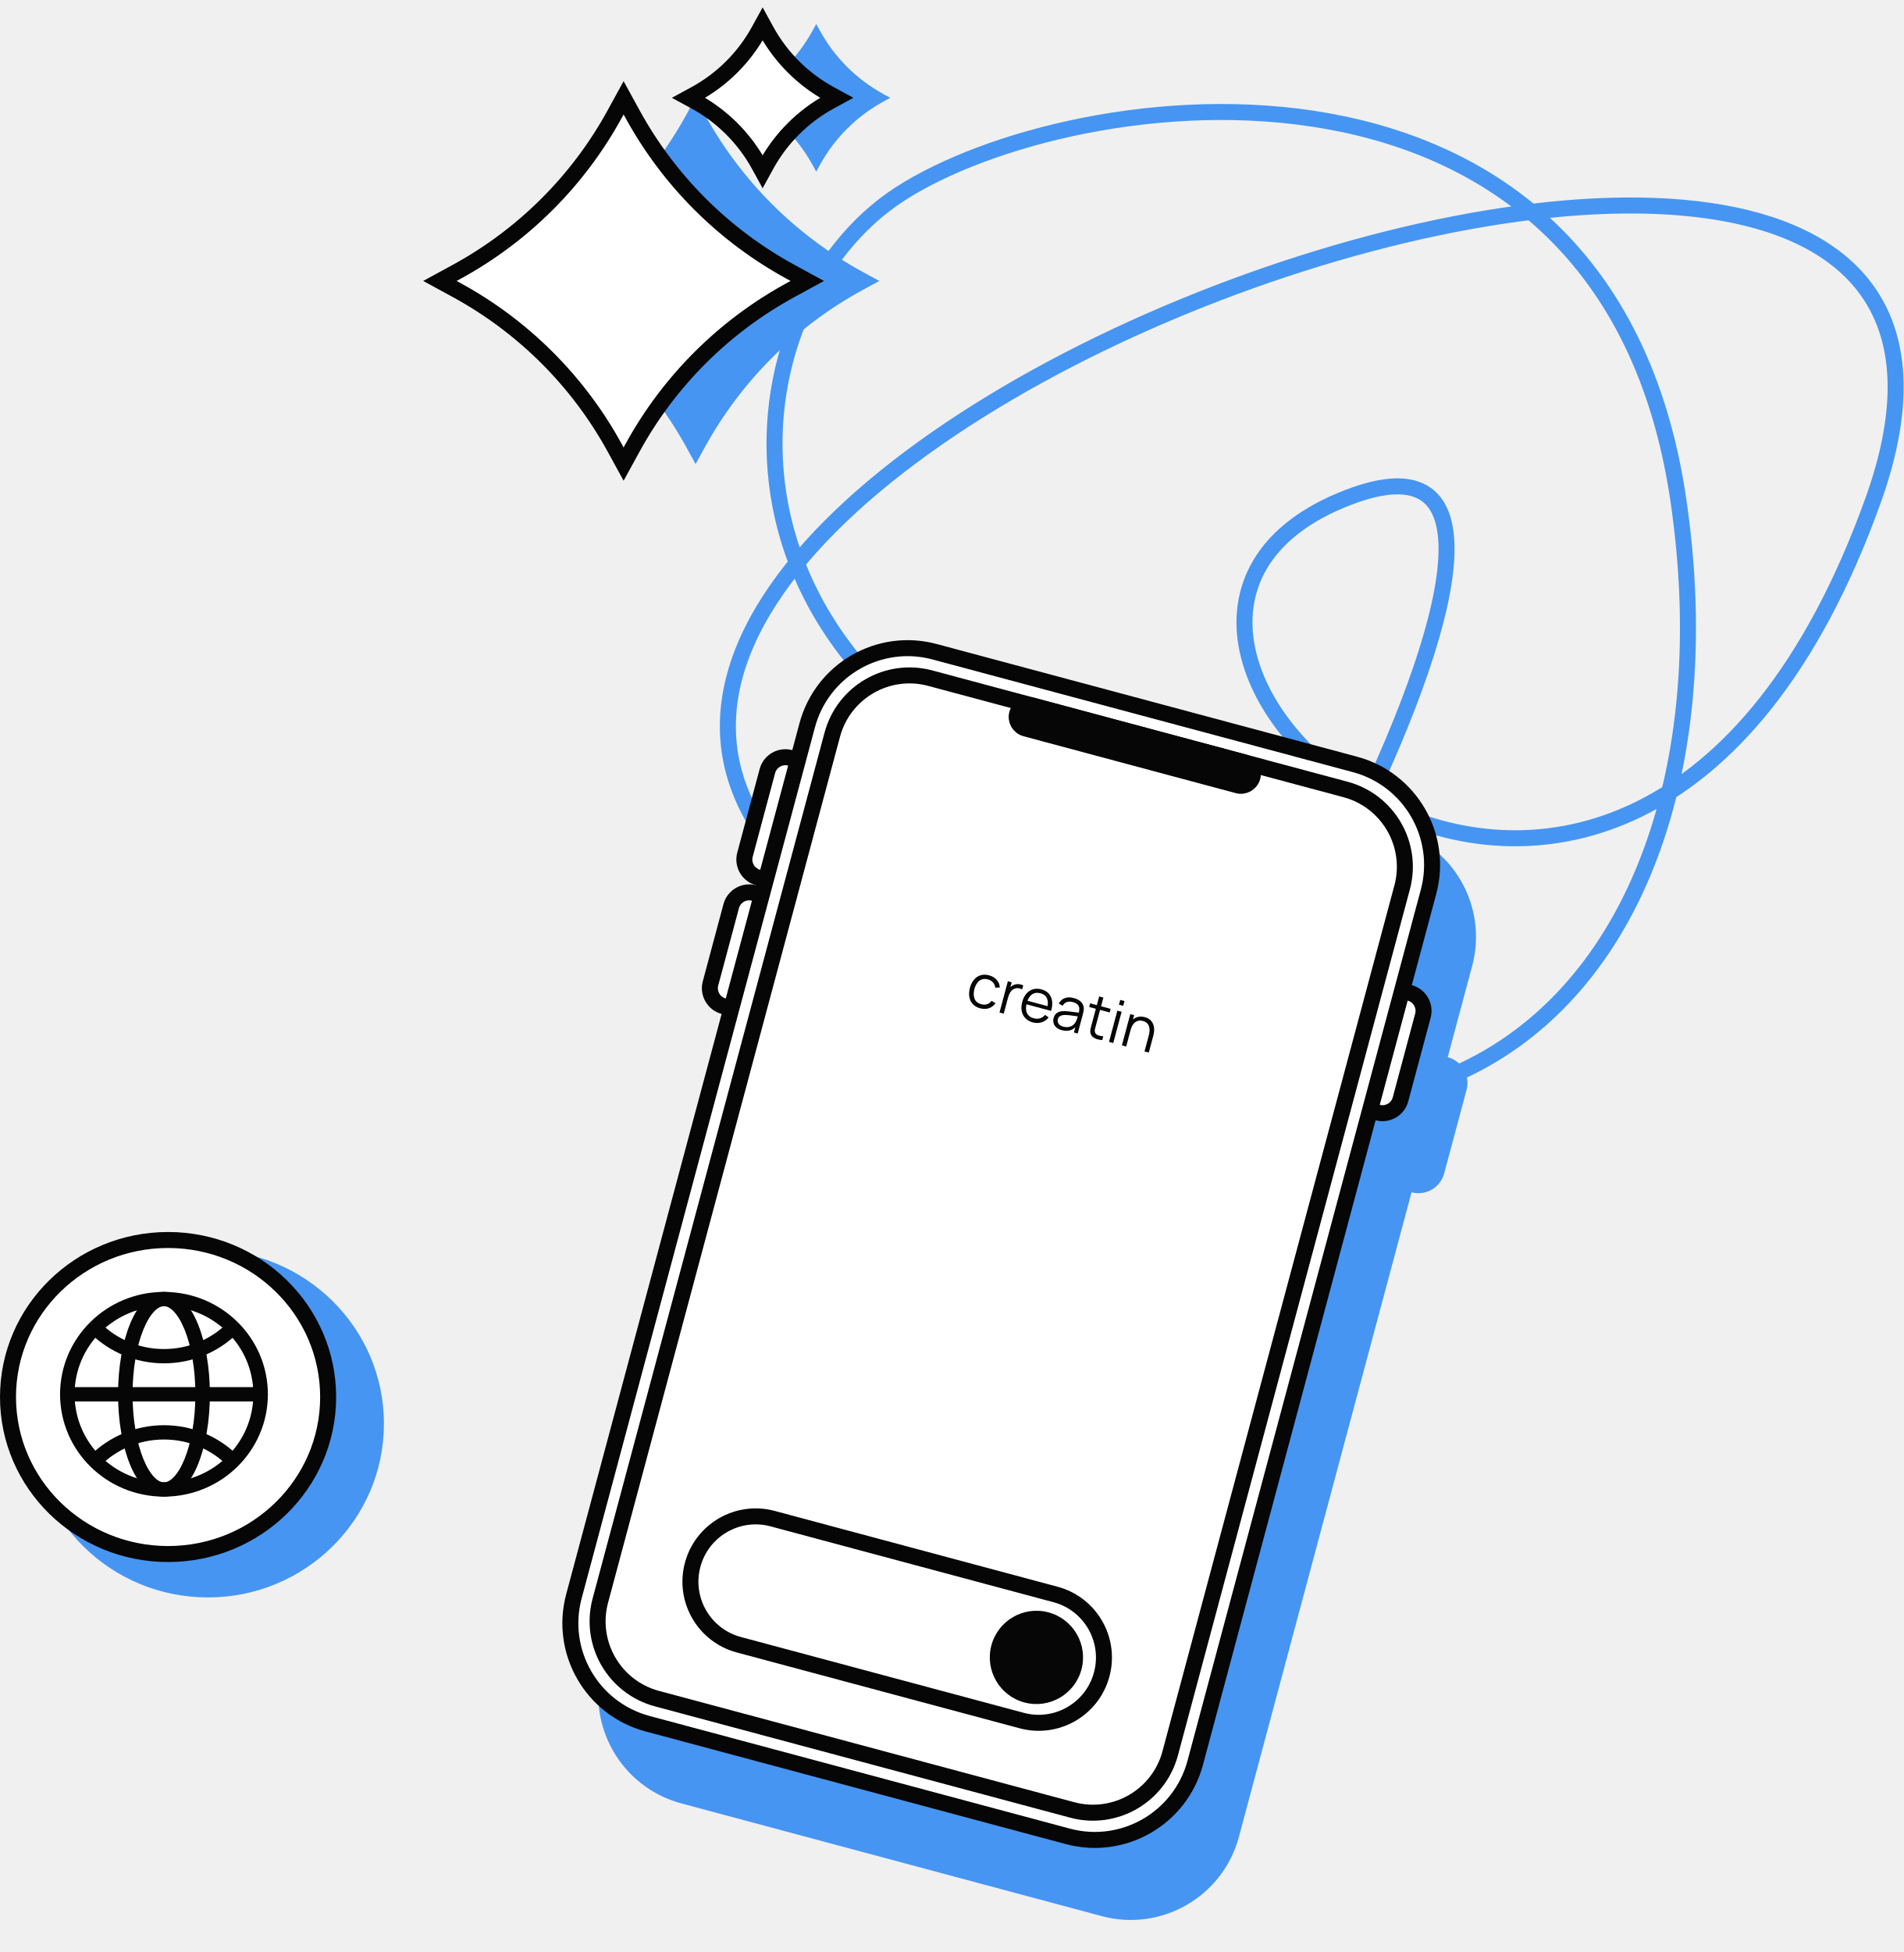
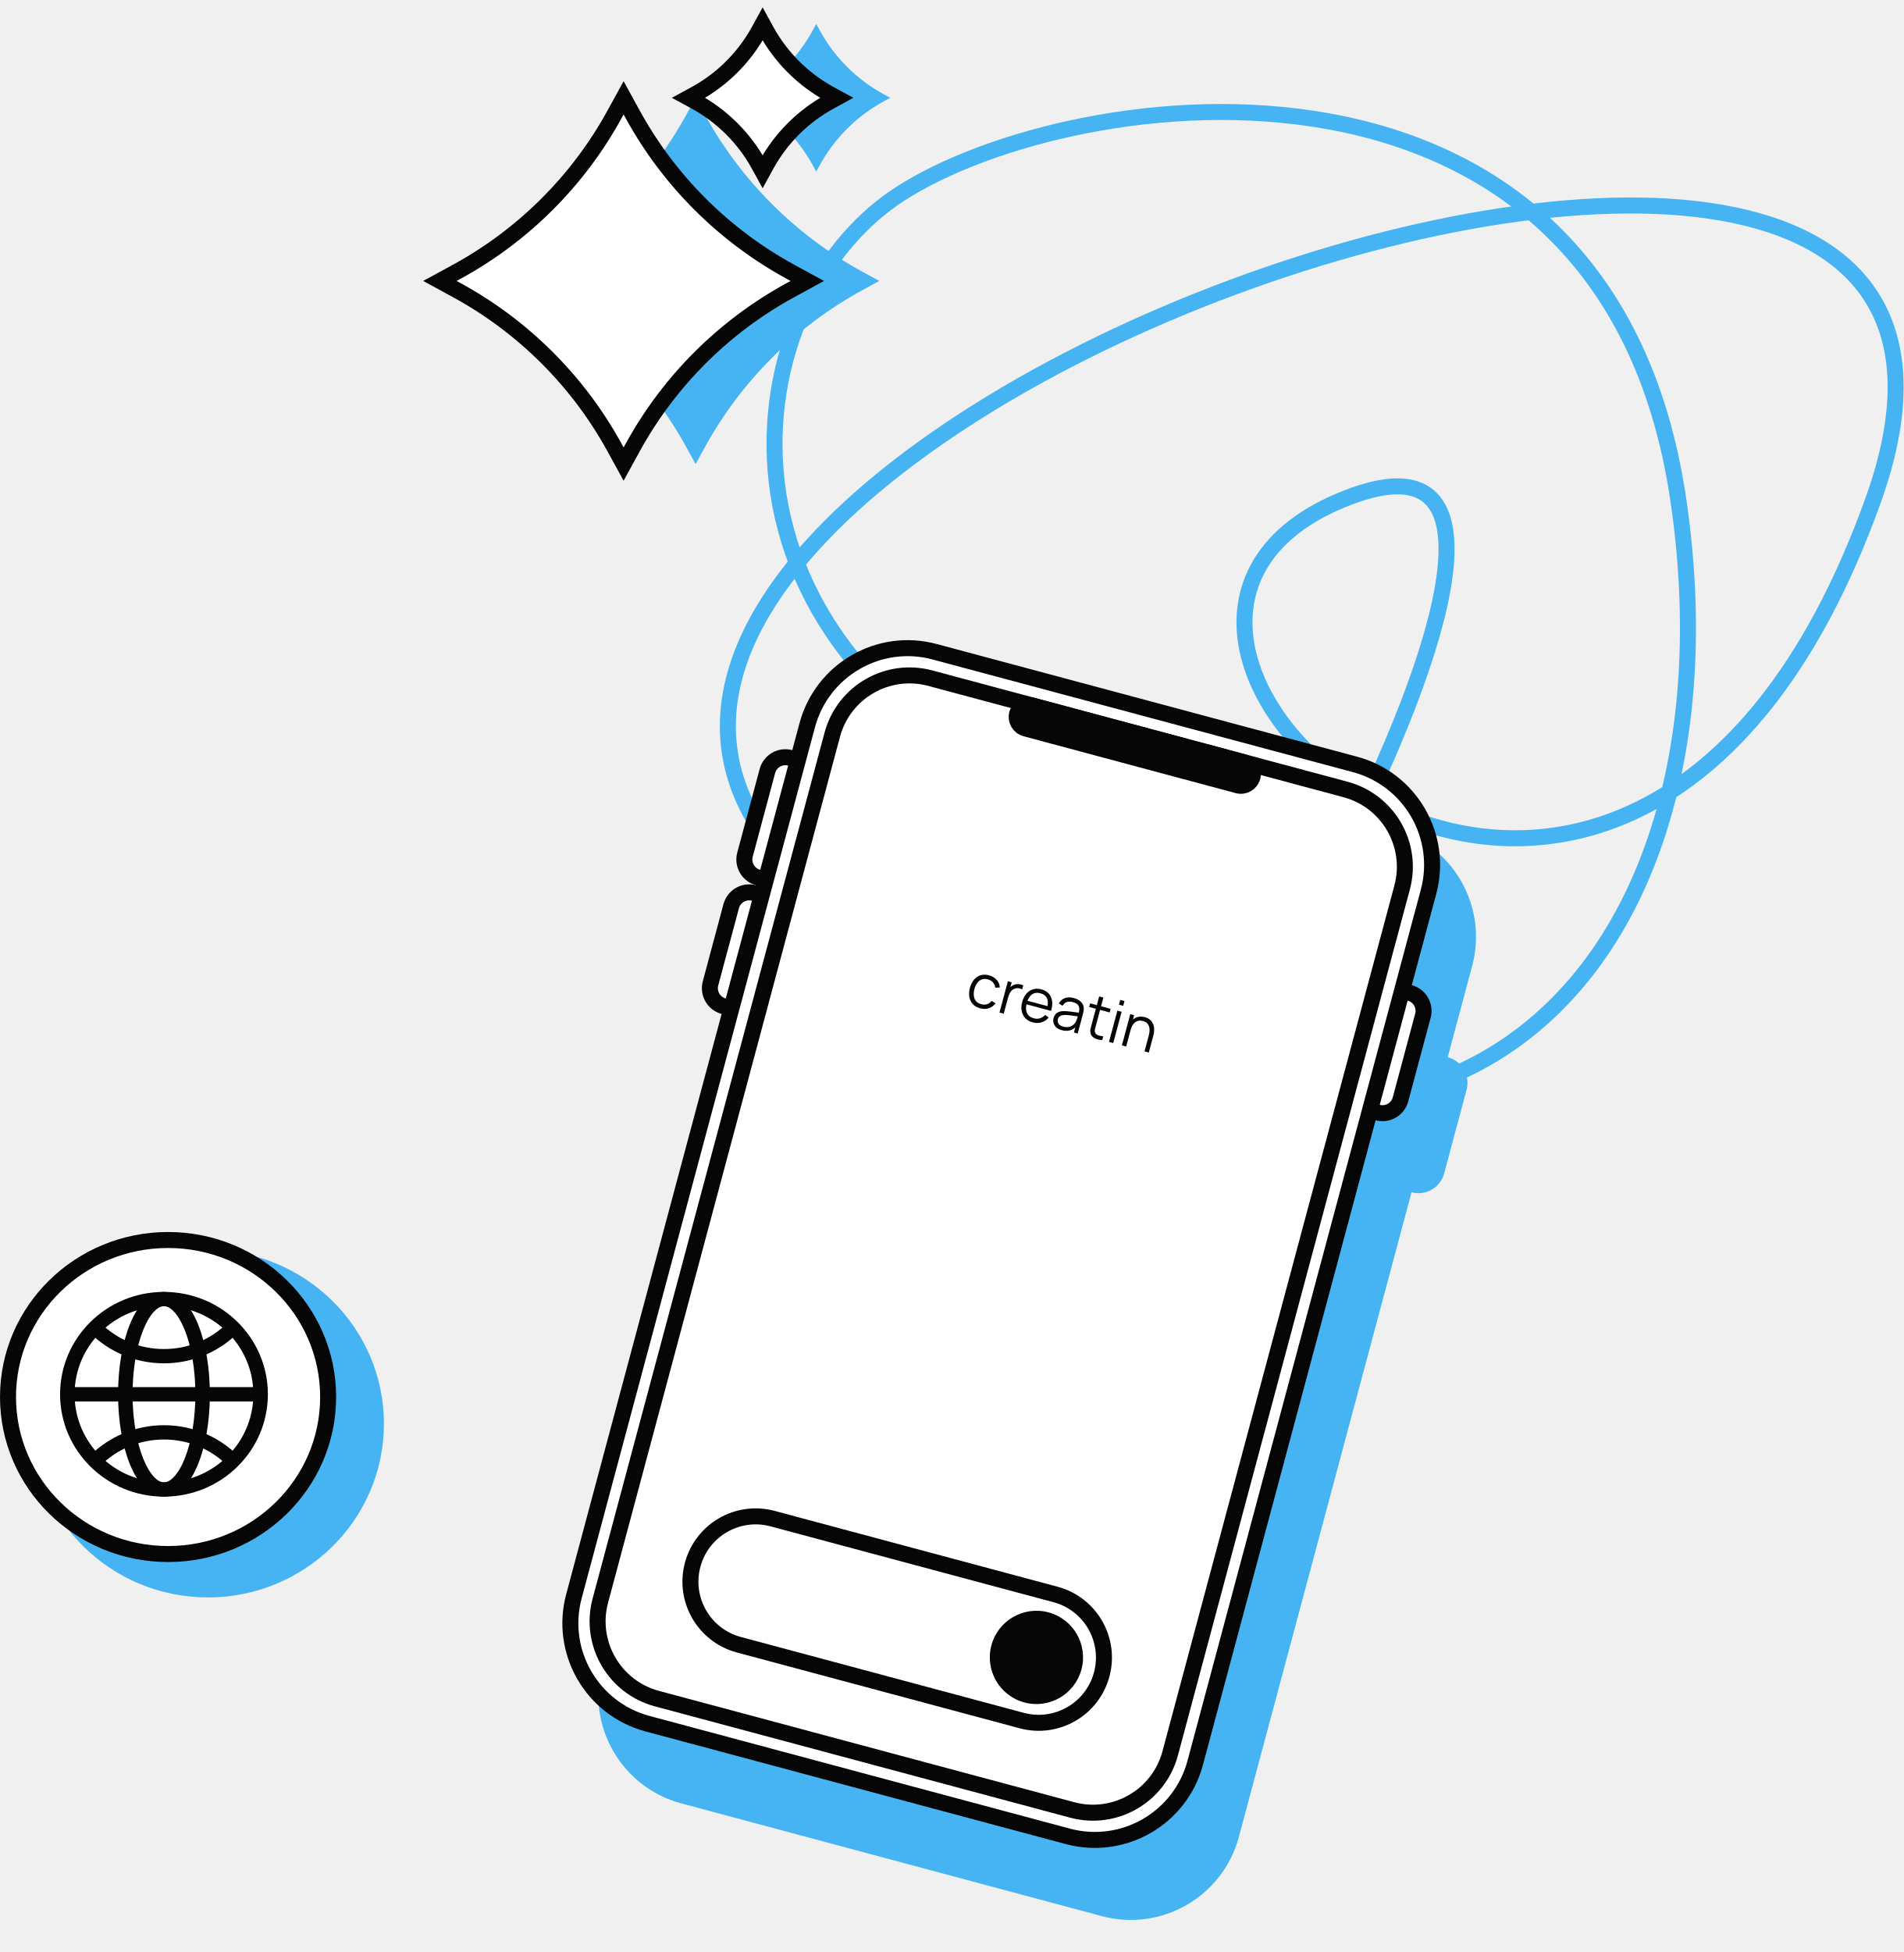
<svg xmlns="http://www.w3.org/2000/svg" width="238" height="244" viewBox="0 0 238 244" fill="none">
-   <path d="M112.525 189.032C152.648 144.322 206.029 46.453 167.588 62.567C126 80 203.443 148.155 234.176 62.567C264.908 -23.02 33.132 60.013 104.842 113.664C176.552 167.316 218.809 123.884 209.845 62.567C200.881 1.251 134.294 10.193 112.525 24.245C90.755 38.296 85.633 84.284 136.855 102.167" stroke="#4695F2" stroke-width="2" stroke-linecap="round" />
-   <path fill-rule="evenodd" clip-rule="evenodd" d="M121.594 89.502C114.126 87.5 106.449 91.932 104.448 99.401L103.546 102.768C101.77 102.292 99.944 103.346 99.468 105.123L96.667 115.58C96.191 117.356 97.245 119.182 99.022 119.658L99.021 119.659C97.245 119.183 95.419 120.237 94.943 122.014L92.358 131.666C91.882 133.443 92.936 135.268 94.712 135.745L75.28 208.279C73.279 215.748 77.712 223.425 85.18 225.426L137.744 239.514C145.212 241.515 152.889 237.083 154.89 229.615L176.477 149.036C178.253 149.512 180.079 148.458 180.555 146.681L183.356 136.224C183.832 134.448 182.778 132.622 181.001 132.146L184.058 120.736C186.059 113.268 181.626 105.591 174.158 103.589L121.594 89.502Z" fill="#4695F2" />
-   <rect x="0.707" y="1.225" width="4.66" height="15.486" rx="2.33" transform="matrix(0.965914 0.258864 -0.258774 0.965938 96.1795 92.7627)" fill="white" stroke="#060606" stroke-width="2" />
-   <rect x="0.707" y="1.225" width="4.66" height="15.486" rx="2.33" transform="matrix(0.965914 0.258864 -0.258774 0.965938 173.634 122.141)" fill="white" stroke="#060606" stroke-width="2" />
-   <rect x="0.707" y="1.225" width="4.66" height="14.653" rx="2.33" transform="matrix(0.965914 0.258864 -0.258774 0.965938 91.6546 109.654)" fill="white" stroke="#060606" stroke-width="2" />
-   <rect x="0.707" y="1.225" width="80.419" height="138.718" rx="13" transform="matrix(0.965914 0.258864 -0.258774 0.965938 103.921 76.7343)" fill="white" stroke="#060606" stroke-width="2" />
-   <rect x="0.707" y="1.225" width="73.759" height="132.056" rx="10" transform="matrix(0.965914 0.258864 -0.258774 0.965938 106.276 80.814)" fill="white" stroke="#060606" stroke-width="2" />
+   <path d="M112.525 189.032C152.648 144.322 206.029 46.453 167.588 62.567C126 80 203.443 148.155 234.176 62.567C264.908 -23.02 33.132 60.013 104.842 113.664C176.552 167.316 218.809 123.884 209.845 62.567C200.881 1.251 134.294 10.193 112.525 24.245C90.755 38.296 85.633 84.284 136.855 102.167" stroke="#46B4F2" stroke-width="2" stroke-linecap="round" />
+   <path fill-rule="evenodd" clip-rule="evenodd" d="M121.594 89.502C114.126 87.5 106.449 91.932 104.448 99.401L103.546 102.768C101.77 102.292 99.944 103.346 99.468 105.123L96.667 115.579C96.191 117.356 97.245 119.182 99.022 119.658L99.021 119.659C97.245 119.183 95.419 120.237 94.943 122.013L92.358 131.666C91.882 133.442 92.936 135.268 94.712 135.744L75.28 208.279C73.279 215.748 77.712 223.425 85.18 225.426L137.744 239.513C145.212 241.515 152.889 237.083 154.89 229.614L176.477 149.036C178.253 149.512 180.079 148.457 180.555 146.681L183.356 136.224C183.832 134.448 182.778 132.622 181.001 132.146L184.058 120.736C186.059 113.267 181.627 105.59 174.158 103.589L121.594 89.502Z" fill="#46B4F2" />
+   <rect x="0.707" y="1.225" width="4.66" height="15.486" rx="2.33" transform="matrix(0.965914 0.258864 -0.258774 0.965938 96.1794 92.7625)" fill="white" stroke="#060606" stroke-width="2" />
+   <rect x="0.707" y="1.225" width="4.66" height="15.486" rx="2.33" transform="matrix(0.965914 0.258864 -0.258774 0.965938 173.635 122.141)" fill="white" stroke="#060606" stroke-width="2" />
+   <rect x="0.707" y="1.225" width="4.66" height="14.653" rx="2.33" transform="matrix(0.965914 0.258864 -0.258774 0.965938 91.6545 109.654)" fill="white" stroke="#060606" stroke-width="2" />
+   <rect x="0.707" y="1.225" width="80.419" height="138.718" rx="13" transform="matrix(0.965914 0.258864 -0.258774 0.965938 103.921 76.7342)" fill="white" stroke="#060606" stroke-width="2" />
+   <rect x="0.707" y="1.225" width="73.759" height="132.056" rx="10" transform="matrix(0.965914 0.258864 -0.258774 0.965938 106.276 80.8142)" fill="white" stroke="#060606" stroke-width="2" />
  <rect x="0.707" y="1.225" width="30.468" height="2.995" rx="1.498" transform="matrix(0.965914 0.258864 -0.258774 0.965938 127.183 86.4168)" fill="#060606" stroke="#060606" stroke-width="2" />
-   <rect x="0.707" y="1.225" width="52.946" height="16.318" rx="8.159" transform="matrix(0.965914 0.258864 -0.258774 0.965938 88.3453 186.35)" fill="white" stroke="#060606" stroke-width="2" />
+   <rect x="0.707" y="1.225" width="52.946" height="16.318" rx="8.159" transform="matrix(0.965914 0.258864 -0.258774 0.965938 88.345 186.349)" fill="white" stroke="#060606" stroke-width="2" />
  <ellipse rx="5.828" ry="5.829" transform="matrix(0.965914 0.258864 -0.258774 0.965938 129.578 207.176)" fill="#060606" />
-   <path d="M122.545 126.038C122.152 125.932 121.843 125.755 121.617 125.506C121.392 125.257 121.249 124.959 121.19 124.612C121.133 124.263 121.156 123.887 121.26 123.482C121.374 123.074 121.545 122.734 121.773 122.464C122.001 122.192 122.274 122.006 122.593 121.908C122.912 121.808 123.266 121.809 123.654 121.913C124.05 122.019 124.368 122.208 124.608 122.479C124.85 122.751 124.981 123.069 125 123.434L124.434 123.461C124.405 123.202 124.308 122.982 124.142 122.8C123.979 122.617 123.769 122.491 123.514 122.423C123.227 122.346 122.971 122.348 122.748 122.431C122.524 122.511 122.336 122.655 122.181 122.865C122.027 123.074 121.908 123.33 121.824 123.634C121.704 124.103 121.711 124.508 121.847 124.85C121.984 125.189 122.262 125.415 122.682 125.527C122.947 125.599 123.189 125.599 123.407 125.528C123.628 125.455 123.818 125.315 123.978 125.107L124.47 125.41C124.233 125.718 123.949 125.927 123.62 126.035C123.292 126.141 122.934 126.142 122.545 126.038Z" fill="#060606" />
-   <path d="M124.961 126.569L126.007 122.66L126.485 122.789L126.233 123.729L126.172 123.581C126.246 123.477 126.332 123.386 126.427 123.308C126.524 123.228 126.621 123.168 126.72 123.127C126.846 123.065 126.982 123.029 127.129 123.019C127.277 123.007 127.421 123.016 127.56 123.046C127.7 123.073 127.823 123.116 127.929 123.175L127.795 123.675C127.663 123.6 127.509 123.55 127.335 123.524C127.161 123.498 126.987 123.524 126.814 123.602C126.657 123.668 126.526 123.764 126.423 123.889C126.32 124.011 126.237 124.149 126.173 124.303C126.109 124.454 126.056 124.606 126.015 124.761L125.492 126.711L124.961 126.569Z" fill="#060606" />
-   <path d="M129.122 127.8C128.741 127.698 128.433 127.525 128.199 127.281C127.967 127.038 127.814 126.743 127.742 126.395C127.67 126.047 127.689 125.667 127.799 125.254C127.914 124.827 128.089 124.479 128.324 124.208C128.559 123.938 128.837 123.755 129.157 123.66C129.48 123.565 129.829 123.568 130.206 123.669C130.592 123.773 130.897 123.95 131.122 124.202C131.347 124.451 131.486 124.76 131.537 125.128C131.589 125.496 131.547 125.907 131.412 126.362L130.869 126.217L130.92 126.029C131.046 125.519 131.038 125.108 130.898 124.793C130.759 124.48 130.49 124.269 130.089 124.162C129.67 124.049 129.311 124.099 129.014 124.312C128.719 124.525 128.504 124.883 128.369 125.388C128.237 125.88 128.245 126.292 128.394 126.624C128.546 126.954 128.827 127.174 129.237 127.284C129.517 127.359 129.778 127.361 130.02 127.288C130.264 127.214 130.48 127.072 130.666 126.86L131.11 127.185C130.865 127.484 130.566 127.687 130.214 127.794C129.865 127.9 129.501 127.902 129.122 127.8ZM128.141 125.486L128.26 125.04L131.245 125.841L131.126 126.286L128.141 125.486Z" fill="#060606" />
-   <path d="M132.75 128.772C132.455 128.694 132.222 128.574 132.05 128.414C131.881 128.255 131.77 128.074 131.719 127.872C131.667 127.669 131.669 127.464 131.725 127.257C131.781 127.044 131.872 126.875 131.997 126.748C132.124 126.619 132.274 126.526 132.447 126.469C132.623 126.413 132.815 126.385 133.024 126.387C133.235 126.392 133.464 126.408 133.713 126.436C133.965 126.462 134.208 126.492 134.445 126.527C134.684 126.56 134.894 126.587 135.075 126.607L134.856 126.672C134.966 126.288 134.968 125.982 134.861 125.755C134.754 125.527 134.506 125.361 134.118 125.257C133.85 125.185 133.607 125.185 133.389 125.255C133.174 125.327 132.993 125.483 132.849 125.723L132.372 125.433C132.555 125.107 132.808 124.884 133.129 124.763C133.451 124.643 133.828 124.64 134.26 124.756C134.617 124.851 134.902 125 135.114 125.202C135.329 125.402 135.455 125.642 135.491 125.923C135.509 126.05 135.506 126.185 135.483 126.329C135.46 126.472 135.429 126.617 135.39 126.761L134.74 129.19L134.266 129.062L134.529 128.082L134.651 128.177C134.428 128.476 134.153 128.677 133.826 128.778C133.499 128.879 133.14 128.877 132.75 128.772ZM132.934 128.329C133.183 128.396 133.412 128.41 133.621 128.37C133.831 128.331 134.013 128.249 134.168 128.125C134.323 127.998 134.444 127.842 134.53 127.656C134.593 127.538 134.645 127.405 134.688 127.256C134.731 127.104 134.763 126.991 134.783 126.917L134.957 127.076C134.77 127.051 134.567 127.023 134.348 126.99C134.132 126.958 133.917 126.93 133.703 126.907C133.492 126.884 133.299 126.872 133.123 126.871C133.004 126.873 132.884 126.889 132.765 126.919C132.647 126.947 132.541 126.998 132.448 127.074C132.358 127.151 132.294 127.259 132.256 127.399C132.226 127.513 132.224 127.63 132.251 127.751C132.281 127.872 132.349 127.985 132.456 128.089C132.565 128.193 132.724 128.273 132.934 128.329Z" fill="#060606" />
-   <path d="M137.81 130.012C137.578 129.999 137.356 129.959 137.144 129.892C136.934 129.825 136.756 129.728 136.609 129.601C136.464 129.475 136.372 129.313 136.332 129.116C136.301 128.952 136.301 128.796 136.333 128.647C136.368 128.496 136.412 128.325 136.463 128.135L137.421 124.556L137.95 124.697L136.997 128.255C136.953 128.419 136.917 128.556 136.89 128.668C136.866 128.778 136.865 128.881 136.888 128.978C136.932 129.163 137.044 129.296 137.223 129.378C137.405 129.46 137.643 129.516 137.935 129.545L137.81 130.012ZM136.173 125.873L136.295 125.417L138.857 126.104L138.735 126.56L136.173 125.873Z" fill="#060606" />
-   <path d="M139.898 125.588L140.058 124.991L140.59 125.133L140.43 125.731L139.898 125.588ZM138.652 130.238L139.699 126.33L140.231 126.472L139.184 130.381L138.652 130.238Z" fill="#060606" />
-   <path d="M143.091 131.428L143.625 129.434C143.684 129.217 143.716 129.012 143.724 128.82C143.732 128.626 143.708 128.449 143.653 128.289C143.6 128.128 143.512 127.99 143.387 127.877C143.265 127.764 143.101 127.68 142.896 127.625C142.708 127.574 142.533 127.562 142.371 127.589C142.211 127.616 142.065 127.678 141.933 127.774C141.804 127.869 141.691 127.996 141.594 128.156C141.497 128.316 141.419 128.508 141.359 128.729L141.005 128.545C141.112 128.145 141.272 127.827 141.485 127.592C141.698 127.357 141.947 127.202 142.23 127.128C142.514 127.054 142.815 127.06 143.133 127.145C143.367 127.208 143.561 127.299 143.716 127.418C143.872 127.537 143.994 127.675 144.082 127.83C144.172 127.986 144.233 128.154 144.265 128.333C144.298 128.51 144.308 128.692 144.294 128.88C144.28 129.065 144.25 129.246 144.203 129.422L143.627 131.571L143.091 131.428ZM140.265 130.67L141.312 126.762L141.793 126.891L141.536 127.854L141.59 127.868L140.801 130.814L140.265 130.67Z" fill="#060606" />
-   <path d="M85.831 14.297L86.966 12.226L88.102 14.297C92.661 22.608 99.517 29.442 107.855 33.986L109.932 35.118L107.855 36.25C99.517 40.794 92.661 47.629 88.102 55.94L86.966 58.01L85.831 55.94C81.272 47.629 74.415 40.794 66.077 36.25L64 35.118L66.077 33.986C74.412 29.442 81.269 22.608 85.831 14.297Z" fill="#4695F2" />
-   <path d="M101.593 3.833L102.05 3L102.508 3.833C104.345 7.182 107.108 9.937 110.47 11.77L111.307 12.226L110.47 12.682C107.111 14.513 104.347 17.268 102.508 20.619L102.05 21.453L101.593 20.619C99.756 17.271 96.992 14.516 93.63 12.682L92.794 12.226L93.63 11.77C96.992 9.94 99.756 7.185 101.593 3.833Z" fill="#4695F2" />
-   <path d="M76.831 14.297L77.966 12.226L79.102 14.297C83.661 22.608 90.517 29.442 98.855 33.986L100.932 35.118L98.855 36.25C90.517 40.794 83.661 47.629 79.102 55.94L77.966 58.01L76.831 55.94C72.272 47.629 65.415 40.794 57.077 36.25L55 35.118L57.077 33.986C65.415 29.442 72.272 22.608 76.831 14.297Z" fill="white" stroke="#060606" stroke-width="2" stroke-miterlimit="10" />
+   <path d="M122.545 126.038C122.152 125.932 121.843 125.755 121.617 125.506C121.392 125.257 121.249 124.959 121.19 124.612C121.133 124.263 121.156 123.887 121.259 123.482C121.374 123.074 121.545 122.734 121.773 122.464C122.001 122.192 122.274 122.006 122.593 121.908C122.912 121.808 123.265 121.809 123.654 121.913C124.049 122.019 124.367 122.208 124.608 122.479C124.85 122.751 124.981 123.069 125 123.434L124.434 123.461C124.405 123.202 124.307 122.982 124.141 122.8C123.979 122.617 123.769 122.491 123.514 122.423C123.226 122.346 122.971 122.348 122.747 122.431C122.524 122.511 122.336 122.655 122.181 122.865C122.027 123.074 121.908 123.33 121.824 123.634C121.703 124.103 121.711 124.508 121.847 124.85C121.984 125.189 122.262 125.415 122.682 125.527C122.947 125.599 123.189 125.599 123.407 125.528C123.628 125.455 123.818 125.315 123.977 125.107L124.47 125.41C124.232 125.718 123.949 125.927 123.62 126.035C123.292 126.141 122.933 126.142 122.545 126.038Z" fill="#060606" />
+   <path d="M124.96 126.569L126.007 122.66L126.485 122.789L126.233 123.729L126.172 123.581C126.246 123.477 126.331 123.386 126.427 123.308C126.524 123.228 126.621 123.168 126.72 123.127C126.845 123.065 126.982 123.029 127.129 123.019C127.277 123.007 127.421 123.016 127.56 123.046C127.7 123.073 127.823 123.116 127.929 123.175L127.795 123.675C127.662 123.6 127.509 123.55 127.335 123.524C127.161 123.498 126.987 123.524 126.814 123.602C126.656 123.668 126.526 123.764 126.423 123.889C126.32 124.011 126.237 124.149 126.172 124.303C126.109 124.454 126.056 124.606 126.015 124.761L125.492 126.711L124.96 126.569Z" fill="#060606" />
+   <path d="M129.122 127.8C128.741 127.698 128.433 127.525 128.199 127.281C127.966 127.038 127.814 126.743 127.742 126.395C127.669 126.047 127.689 125.667 127.799 125.254C127.913 124.827 128.088 124.479 128.324 124.208C128.559 123.938 128.837 123.755 129.157 123.66C129.48 123.565 129.829 123.568 130.206 123.669C130.592 123.773 130.897 123.95 131.122 124.202C131.347 124.451 131.486 124.76 131.537 125.128C131.588 125.496 131.547 125.907 131.412 126.362L130.869 126.217L130.919 126.029C131.045 125.519 131.038 125.108 130.897 124.793C130.759 124.48 130.49 124.269 130.089 124.162C129.669 124.049 129.311 124.099 129.014 124.312C128.719 124.525 128.504 124.883 128.368 125.388C128.237 125.88 128.245 126.292 128.394 126.624C128.546 126.954 128.827 127.174 129.237 127.284C129.517 127.359 129.778 127.361 130.019 127.288C130.264 127.214 130.48 127.072 130.665 126.86L131.11 127.185C130.864 127.484 130.566 127.687 130.214 127.794C129.865 127.9 129.501 127.902 129.122 127.8ZM128.141 125.486L128.26 125.04L131.245 125.841L131.126 126.286L128.141 125.486Z" fill="#060606" />
+   <path d="M132.749 128.772C132.455 128.694 132.222 128.574 132.05 128.414C131.881 128.255 131.77 128.074 131.719 127.872C131.667 127.669 131.669 127.464 131.724 127.257C131.781 127.044 131.872 126.875 131.996 126.748C132.124 126.619 132.274 126.526 132.447 126.469C132.623 126.413 132.815 126.385 133.024 126.387C133.235 126.392 133.464 126.408 133.713 126.436C133.964 126.462 134.208 126.492 134.445 126.527C134.684 126.56 134.894 126.587 135.075 126.607L134.856 126.672C134.966 126.288 134.968 125.982 134.861 125.755C134.754 125.527 134.506 125.361 134.118 125.257C133.85 125.185 133.607 125.185 133.389 125.255C133.173 125.327 132.993 125.483 132.849 125.723L132.372 125.433C132.555 125.107 132.807 124.884 133.129 124.763C133.451 124.643 133.828 124.64 134.26 124.756C134.617 124.851 134.902 125 135.114 125.202C135.329 125.402 135.455 125.642 135.491 125.923C135.508 126.05 135.506 126.185 135.483 126.329C135.46 126.472 135.429 126.617 135.39 126.761L134.74 129.19L134.266 129.062L134.528 128.082L134.65 128.177C134.428 128.476 134.153 128.677 133.826 128.778C133.499 128.879 133.14 128.877 132.749 128.772ZM132.934 128.329C133.183 128.396 133.412 128.41 133.621 128.37C133.831 128.331 134.013 128.249 134.168 128.125C134.323 127.998 134.444 127.842 134.53 127.656C134.593 127.538 134.645 127.405 134.688 127.256C134.731 127.104 134.762 126.991 134.782 126.917L134.957 127.076C134.77 127.051 134.566 127.023 134.348 126.99C134.131 126.958 133.917 126.93 133.703 126.907C133.492 126.884 133.299 126.872 133.123 126.871C133.004 126.873 132.884 126.889 132.765 126.919C132.646 126.947 132.541 126.998 132.448 127.074C132.358 127.151 132.294 127.259 132.256 127.399C132.226 127.513 132.224 127.63 132.251 127.751C132.281 127.872 132.349 127.985 132.456 128.089C132.565 128.193 132.724 128.273 132.934 128.329Z" fill="#060606" />
+   <path d="M137.809 130.012C137.578 129.999 137.356 129.959 137.144 129.892C136.934 129.825 136.756 129.728 136.609 129.601C136.464 129.475 136.372 129.313 136.332 129.116C136.3 128.952 136.301 128.796 136.333 128.647C136.368 128.496 136.411 128.325 136.462 128.135L137.421 124.556L137.95 124.697L136.997 128.255C136.953 128.419 136.917 128.556 136.89 128.668C136.865 128.778 136.865 128.881 136.888 128.978C136.932 129.163 137.043 129.296 137.223 129.378C137.405 129.46 137.642 129.516 137.935 129.545L137.809 130.012ZM136.172 125.873L136.295 125.417L138.856 126.104L138.734 126.56L136.172 125.873Z" fill="#060606" />
+   <path d="M139.898 125.588L140.057 124.991L140.589 125.133L140.429 125.731L139.898 125.588ZM138.652 130.238L139.699 126.33L140.231 126.472L139.184 130.381L138.652 130.238Z" fill="#060606" />
+   <path d="M143.091 131.428L143.625 129.434C143.683 129.217 143.716 129.012 143.724 128.82C143.732 128.626 143.708 128.449 143.653 128.289C143.6 128.128 143.512 127.99 143.387 127.877C143.265 127.764 143.101 127.68 142.896 127.625C142.708 127.574 142.533 127.562 142.37 127.589C142.211 127.616 142.065 127.678 141.933 127.774C141.804 127.869 141.691 127.996 141.594 128.156C141.497 128.316 141.418 128.508 141.359 128.729L141.005 128.545C141.112 128.145 141.272 127.827 141.485 127.592C141.698 127.357 141.946 127.202 142.23 127.128C142.514 127.054 142.815 127.06 143.133 127.145C143.367 127.208 143.561 127.299 143.715 127.418C143.872 127.537 143.994 127.675 144.082 127.83C144.172 127.986 144.233 128.154 144.265 128.333C144.298 128.51 144.307 128.692 144.293 128.88C144.28 129.065 144.25 129.246 144.202 129.422L143.627 131.571L143.091 131.428ZM140.265 130.67L141.312 126.762L141.793 126.891L141.535 127.854L141.59 127.868L140.801 130.814L140.265 130.67Z" fill="#060606" />
+   <path d="M85.831 14.297L86.966 12.227L88.102 14.297C92.661 22.608 99.517 29.442 107.855 33.987L109.932 35.118L107.855 36.25C99.517 40.795 92.661 47.629 88.102 55.94L86.966 58.01L85.831 55.94C81.272 47.629 74.415 40.795 66.077 36.25L64 35.118L66.077 33.987C74.412 29.442 81.269 22.608 85.831 14.297Z" fill="#46B4F2" />
+   <path d="M101.593 3.833L102.05 3L102.508 3.833C104.345 7.182 107.108 9.937 110.47 11.77L111.307 12.226L110.47 12.682C107.111 14.513 104.347 17.268 102.508 20.619L102.05 21.453L101.593 20.619C99.756 17.271 96.992 14.516 93.63 12.682L92.794 12.226L93.63 11.77C96.992 9.94 99.756 7.185 101.593 3.833Z" fill="#46B4F2" />
+   <path d="M76.831 14.297L77.966 12.227L79.102 14.297C83.661 22.608 90.517 29.442 98.855 33.987L100.932 35.118L98.855 36.25C90.517 40.795 83.661 47.629 79.102 55.94L77.966 58.01L76.831 55.94C72.272 47.629 65.415 40.795 57.077 36.25L55 35.118L57.077 33.987C65.415 29.442 72.272 22.608 76.831 14.297Z" fill="white" stroke="#060606" stroke-width="2" stroke-miterlimit="10" />
  <path d="M94.889 3.833L95.347 3L95.804 3.833C97.641 7.182 100.405 9.937 103.767 11.77L104.603 12.226L103.767 12.682C100.408 14.513 97.644 17.268 95.804 20.619L95.347 21.453L94.889 20.619C93.052 17.271 90.289 14.516 86.927 12.682L86.09 12.226L86.927 11.77C90.286 9.94 93.049 7.185 94.889 3.833Z" fill="white" stroke="#060606" stroke-width="2" stroke-miterlimit="10" />
-   <path d="M26 157.748C14.7 157.748 5.5 166.777 5.5 177.963C5.5 189.149 14.7 198.179 26 198.179C37.3 198.179 46.5 189.149 46.5 177.963C46.5 166.777 37.3 157.748 26 157.748Z" fill="#4695F2" stroke="#4695F2" stroke-width="3" />
-   <path d="M21.013 155C9.979 155 1 163.768 1 174.627C1 185.486 9.979 194.254 21.013 194.254C32.046 194.254 41.026 185.486 41.026 174.627C41.026 163.768 32.046 155 21.013 155Z" fill="white" stroke="#060606" stroke-width="2" />
-   <path fill-rule="evenodd" clip-rule="evenodd" d="M33.49 174.284C33.49 181.35 27.674 187.079 20.5 187.079C13.326 187.079 7.51 181.35 7.51 174.284C7.51 167.217 13.326 161.489 20.5 161.489C27.674 161.489 33.49 167.217 33.49 174.284ZM20.5 185.294C26.673 185.294 31.677 180.364 31.677 174.284C31.677 168.203 26.673 163.274 20.5 163.274C14.327 163.274 9.323 168.203 9.323 174.284C9.323 180.364 14.327 185.294 20.5 185.294Z" fill="#060606" />
-   <path fill-rule="evenodd" clip-rule="evenodd" d="M33.49 174.284C33.49 174.777 33.084 175.177 32.583 175.177L8.417 175.177C7.916 175.177 7.51 174.777 7.51 174.284C7.51 173.791 7.916 173.391 8.417 173.391L32.583 173.391C33.084 173.391 33.49 173.791 33.49 174.284Z" fill="#060606" />
-   <path fill-rule="evenodd" clip-rule="evenodd" d="M23.04 185.864C22.355 186.578 21.497 187.079 20.5 187.079C19.503 187.079 18.645 186.578 17.96 185.864C17.277 185.153 16.703 184.171 16.241 183.032C15.314 180.748 14.76 177.655 14.76 174.284C14.76 170.913 15.314 167.819 16.241 165.536C16.703 164.397 17.277 163.415 17.96 162.704C18.645 161.99 19.503 161.489 20.5 161.489C21.497 161.489 22.355 161.99 23.04 162.704C23.723 163.415 24.297 164.397 24.759 165.536C25.686 167.819 26.24 170.913 26.24 174.284C26.24 177.655 25.686 180.748 24.759 183.032C24.297 184.171 23.723 185.153 23.04 185.864ZM23.076 182.369C23.898 180.344 24.427 177.486 24.427 174.284C24.427 171.082 23.898 168.224 23.076 166.199C22.664 165.184 22.196 164.423 21.723 163.93C21.251 163.439 20.838 163.274 20.5 163.274C20.162 163.274 19.749 163.439 19.277 163.93C18.804 164.423 18.336 165.184 17.924 166.199C17.102 168.224 16.573 171.082 16.573 174.284C16.573 177.486 17.102 180.344 17.924 182.369C18.336 183.383 18.804 184.145 19.277 184.638C19.749 185.129 20.162 185.294 20.5 185.294C20.838 185.294 21.251 185.129 21.723 184.638C22.196 184.145 22.664 183.383 23.076 182.369Z" fill="#060606" />
-   <path fill-rule="evenodd" clip-rule="evenodd" d="M29.685 183.162C29.331 183.511 28.757 183.511 28.403 183.162C26.38 181.169 23.587 179.938 20.5 179.938C17.413 179.938 14.62 181.169 12.597 183.162C12.243 183.511 11.669 183.511 11.315 183.162C10.961 182.814 10.961 182.248 11.315 181.9C13.665 179.585 16.913 178.152 20.5 178.152C24.087 178.152 27.335 179.585 29.685 181.9C30.039 182.248 30.039 182.814 29.685 183.162Z" fill="#060606" />
-   <path fill-rule="evenodd" clip-rule="evenodd" d="M29.685 166.668C27.335 168.983 24.087 170.416 20.5 170.416C16.913 170.416 13.665 168.983 11.315 166.668C10.961 166.319 10.961 165.754 11.315 165.406C11.669 165.057 12.243 165.057 12.597 165.406C14.62 167.399 17.413 168.63 20.5 168.63C23.587 168.63 26.38 167.399 28.403 165.406C28.757 165.057 29.331 165.057 29.685 165.406C30.039 165.754 30.039 166.319 29.685 166.668Z" fill="#060606" />
+   <path d="M26 157.748C14.7 157.748 5.5 166.777 5.5 177.963C5.5 189.149 14.7 198.179 26 198.179C37.3 198.179 46.5 189.149 46.5 177.963C46.5 166.777 37.3 157.748 26 157.748Z" fill="#46B4F2" stroke="#46B4F2" stroke-width="3" />
+   <path d="M21.013 155C9.98 155 1 163.768 1 174.627C1 185.486 9.98 194.254 21.013 194.254C32.046 194.254 41.026 185.486 41.026 174.627C41.026 163.768 32.046 155 21.013 155Z" fill="white" stroke="#060606" stroke-width="2" />
+   <path fill-rule="evenodd" clip-rule="evenodd" d="M33.49 174.284C33.49 181.351 27.674 187.079 20.5 187.079C13.326 187.079 7.511 181.351 7.511 174.284C7.511 167.218 13.326 161.489 20.5 161.489C27.674 161.489 33.49 167.218 33.49 174.284ZM20.5 185.294C26.673 185.294 31.677 180.365 31.677 174.284C31.677 168.204 26.673 163.274 20.5 163.274C14.327 163.274 9.323 168.204 9.323 174.284C9.323 180.365 14.327 185.294 20.5 185.294Z" fill="#060606" />
+   <path fill-rule="evenodd" clip-rule="evenodd" d="M33.49 174.284C33.49 174.777 33.084 175.177 32.584 175.177L8.417 175.177C7.916 175.177 7.511 174.777 7.511 174.284C7.511 173.791 7.916 173.391 8.417 173.391L32.584 173.391C33.084 173.391 33.49 173.791 33.49 174.284Z" fill="#060606" />
+   <path fill-rule="evenodd" clip-rule="evenodd" d="M23.04 185.864C22.355 186.578 21.497 187.079 20.5 187.079C19.503 187.079 18.645 186.578 17.96 185.864C17.277 185.153 16.704 184.171 16.241 183.032C15.314 180.748 14.761 177.655 14.761 174.284C14.761 170.913 15.314 167.82 16.241 165.536C16.704 164.397 17.277 163.415 17.96 162.704C18.645 161.99 19.503 161.489 20.5 161.489C21.497 161.489 22.355 161.99 23.04 162.704C23.723 163.415 24.297 164.397 24.759 165.536C25.686 167.82 26.24 170.913 26.24 174.284C26.24 177.655 25.686 180.748 24.759 183.032C24.297 184.171 23.723 185.153 23.04 185.864ZM23.076 182.369C23.898 180.344 24.427 177.486 24.427 174.284C24.427 171.082 23.898 168.224 23.076 166.199C22.664 165.185 22.196 164.423 21.723 163.93C21.252 163.439 20.838 163.274 20.5 163.274C20.162 163.274 19.749 163.439 19.277 163.93C18.804 164.423 18.336 165.185 17.924 166.199C17.102 168.224 16.573 171.082 16.573 174.284C16.573 177.486 17.102 180.344 17.924 182.369C18.336 183.383 18.804 184.145 19.277 184.638C19.749 185.129 20.162 185.294 20.5 185.294C20.838 185.294 21.252 185.129 21.723 184.638C22.196 184.145 22.664 183.383 23.076 182.369Z" fill="#060606" />
+   <path fill-rule="evenodd" clip-rule="evenodd" d="M29.685 183.162C29.331 183.511 28.757 183.511 28.403 183.162C26.38 181.169 23.587 179.938 20.5 179.938C17.413 179.938 14.62 181.169 12.596 183.162C12.242 183.511 11.669 183.511 11.315 183.162C10.961 182.814 10.961 182.249 11.315 181.9C13.664 179.585 16.913 178.152 20.5 178.152C24.087 178.152 27.335 179.585 29.685 181.9C30.039 182.249 30.039 182.814 29.685 183.162Z" fill="#060606" />
+   <path fill-rule="evenodd" clip-rule="evenodd" d="M29.685 166.668C27.335 168.982 24.087 170.416 20.5 170.416C16.913 170.416 13.664 168.982 11.315 166.668C10.961 166.319 10.961 165.754 11.315 165.405C11.669 165.057 12.242 165.057 12.596 165.405C14.62 167.399 17.413 168.63 20.5 168.63C23.587 168.63 26.38 167.399 28.403 165.405C28.757 165.057 29.331 165.057 29.685 165.405C30.039 165.754 30.039 166.319 29.685 166.668Z" fill="#060606" />
</svg>
